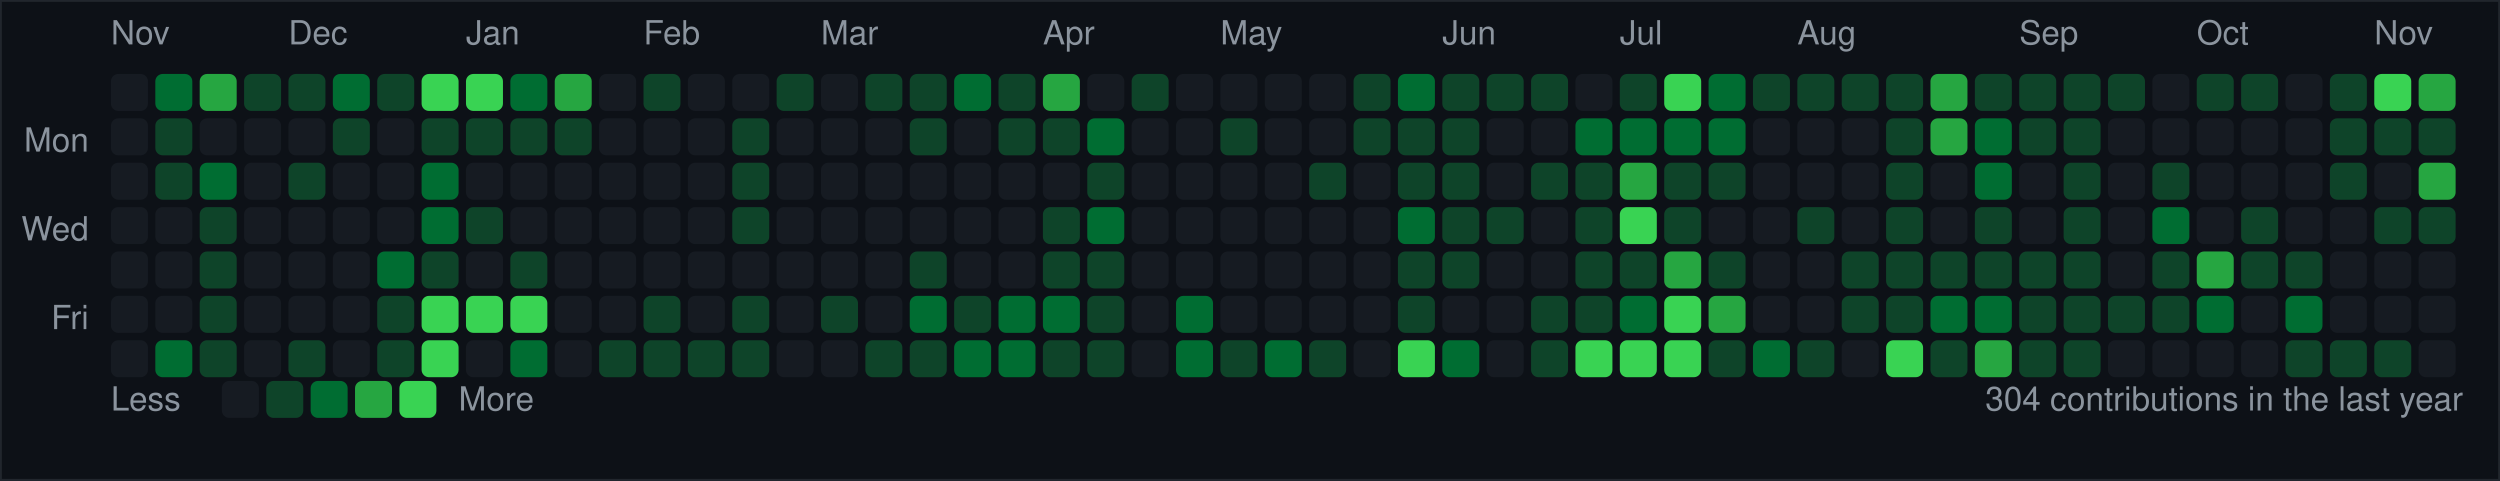
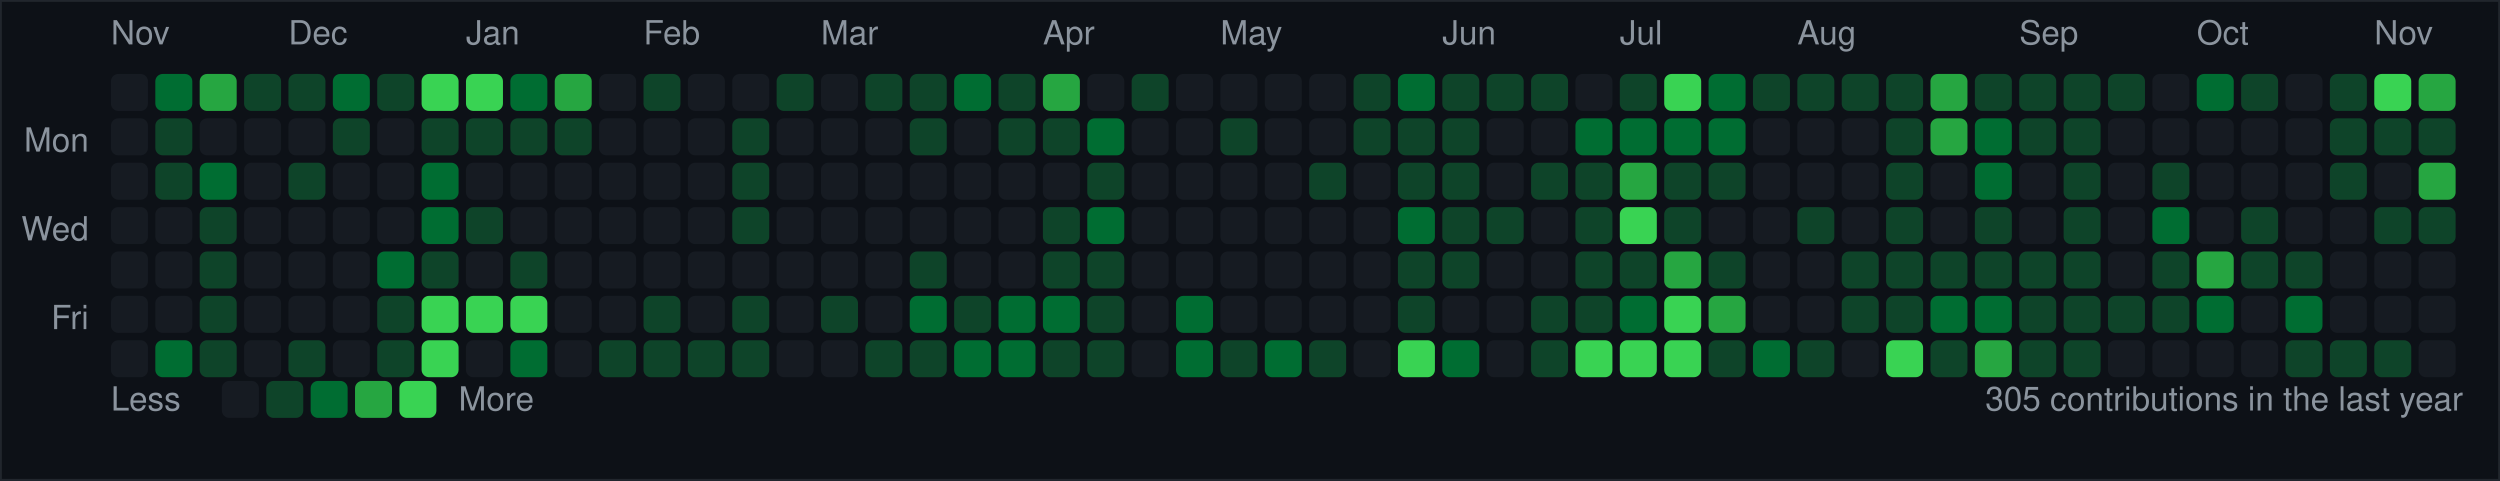
<svg xmlns="http://www.w3.org/2000/svg" width="676" height="130" viewBox="0 0 676 130" role="img" aria-label="cgycorey contribution graph">
  <rect width="676" height="130" fill="#0d1117" />
  <text x="24" y="41" font-size="9" text-anchor="end" fill="#8b949e" font-family="-apple-system,BlinkMacSystemFont,Segoe UI,Helvetica,Arial,sans-serif">Mon</text>
  <text x="24" y="65" font-size="9" text-anchor="end" fill="#8b949e" font-family="-apple-system,BlinkMacSystemFont,Segoe UI,Helvetica,Arial,sans-serif">Wed</text>
  <text x="24" y="89" font-size="9" text-anchor="end" fill="#8b949e" font-family="-apple-system,BlinkMacSystemFont,Segoe UI,Helvetica,Arial,sans-serif">Fri</text>
  <rect x="30" y="20" width="10" height="10" rx="2" fill="#161b22" />
  <rect x="30" y="32" width="10" height="10" rx="2" fill="#161b22" />
  <rect x="30" y="44" width="10" height="10" rx="2" fill="#161b22" />
  <rect x="30" y="56" width="10" height="10" rx="2" fill="#161b22" />
  <rect x="30" y="68" width="10" height="10" rx="2" fill="#161b22" />
  <rect x="30" y="80" width="10" height="10" rx="2" fill="#161b22" />
  <rect x="30" y="92" width="10" height="10" rx="2" fill="#161b22" />
  <rect x="42" y="20" width="10" height="10" rx="2" fill="#006d32" />
  <rect x="42" y="32" width="10" height="10" rx="2" fill="#0e4429" />
  <rect x="42" y="44" width="10" height="10" rx="2" fill="#0e4429" />
  <rect x="42" y="56" width="10" height="10" rx="2" fill="#161b22" />
  <rect x="42" y="68" width="10" height="10" rx="2" fill="#161b22" />
  <rect x="42" y="80" width="10" height="10" rx="2" fill="#161b22" />
  <rect x="42" y="92" width="10" height="10" rx="2" fill="#006d32" />
  <rect x="54" y="20" width="10" height="10" rx="2" fill="#26a641" />
  <rect x="54" y="32" width="10" height="10" rx="2" fill="#161b22" />
  <rect x="54" y="44" width="10" height="10" rx="2" fill="#006d32" />
  <rect x="54" y="56" width="10" height="10" rx="2" fill="#0e4429" />
  <rect x="54" y="68" width="10" height="10" rx="2" fill="#0e4429" />
  <rect x="54" y="80" width="10" height="10" rx="2" fill="#0e4429" />
  <rect x="54" y="92" width="10" height="10" rx="2" fill="#0e4429" />
  <rect x="66" y="20" width="10" height="10" rx="2" fill="#0e4429" />
  <rect x="66" y="32" width="10" height="10" rx="2" fill="#161b22" />
  <rect x="66" y="44" width="10" height="10" rx="2" fill="#161b22" />
  <rect x="66" y="56" width="10" height="10" rx="2" fill="#161b22" />
  <rect x="66" y="68" width="10" height="10" rx="2" fill="#161b22" />
  <rect x="66" y="80" width="10" height="10" rx="2" fill="#161b22" />
  <rect x="66" y="92" width="10" height="10" rx="2" fill="#161b22" />
  <rect x="78" y="20" width="10" height="10" rx="2" fill="#0e4429" />
  <rect x="78" y="32" width="10" height="10" rx="2" fill="#161b22" />
  <rect x="78" y="44" width="10" height="10" rx="2" fill="#0e4429" />
  <rect x="78" y="56" width="10" height="10" rx="2" fill="#161b22" />
  <rect x="78" y="68" width="10" height="10" rx="2" fill="#161b22" />
  <rect x="78" y="80" width="10" height="10" rx="2" fill="#161b22" />
  <rect x="78" y="92" width="10" height="10" rx="2" fill="#0e4429" />
  <rect x="90" y="20" width="10" height="10" rx="2" fill="#006d32" />
  <rect x="90" y="32" width="10" height="10" rx="2" fill="#0e4429" />
  <rect x="90" y="44" width="10" height="10" rx="2" fill="#161b22" />
  <rect x="90" y="56" width="10" height="10" rx="2" fill="#161b22" />
  <rect x="90" y="68" width="10" height="10" rx="2" fill="#161b22" />
  <rect x="90" y="80" width="10" height="10" rx="2" fill="#161b22" />
  <rect x="90" y="92" width="10" height="10" rx="2" fill="#161b22" />
  <rect x="102" y="20" width="10" height="10" rx="2" fill="#0e4429" />
  <rect x="102" y="32" width="10" height="10" rx="2" fill="#161b22" />
  <rect x="102" y="44" width="10" height="10" rx="2" fill="#161b22" />
  <rect x="102" y="56" width="10" height="10" rx="2" fill="#161b22" />
  <rect x="102" y="68" width="10" height="10" rx="2" fill="#006d32" />
  <rect x="102" y="80" width="10" height="10" rx="2" fill="#0e4429" />
  <rect x="102" y="92" width="10" height="10" rx="2" fill="#0e4429" />
  <rect x="114" y="20" width="10" height="10" rx="2" fill="#39d353" />
  <rect x="114" y="32" width="10" height="10" rx="2" fill="#0e4429" />
  <rect x="114" y="44" width="10" height="10" rx="2" fill="#006d32" />
  <rect x="114" y="56" width="10" height="10" rx="2" fill="#006d32" />
  <rect x="114" y="68" width="10" height="10" rx="2" fill="#0e4429" />
  <rect x="114" y="80" width="10" height="10" rx="2" fill="#39d353" />
  <rect x="114" y="92" width="10" height="10" rx="2" fill="#39d353" />
  <rect x="126" y="20" width="10" height="10" rx="2" fill="#39d353" />
  <rect x="126" y="32" width="10" height="10" rx="2" fill="#0e4429" />
  <rect x="126" y="44" width="10" height="10" rx="2" fill="#161b22" />
  <rect x="126" y="56" width="10" height="10" rx="2" fill="#0e4429" />
  <rect x="126" y="68" width="10" height="10" rx="2" fill="#161b22" />
  <rect x="126" y="80" width="10" height="10" rx="2" fill="#39d353" />
  <rect x="126" y="92" width="10" height="10" rx="2" fill="#161b22" />
  <rect x="138" y="20" width="10" height="10" rx="2" fill="#006d32" />
  <rect x="138" y="32" width="10" height="10" rx="2" fill="#0e4429" />
  <rect x="138" y="44" width="10" height="10" rx="2" fill="#161b22" />
  <rect x="138" y="56" width="10" height="10" rx="2" fill="#161b22" />
  <rect x="138" y="68" width="10" height="10" rx="2" fill="#0e4429" />
  <rect x="138" y="80" width="10" height="10" rx="2" fill="#39d353" />
  <rect x="138" y="92" width="10" height="10" rx="2" fill="#006d32" />
  <rect x="150" y="20" width="10" height="10" rx="2" fill="#26a641" />
  <rect x="150" y="32" width="10" height="10" rx="2" fill="#0e4429" />
  <rect x="150" y="44" width="10" height="10" rx="2" fill="#161b22" />
  <rect x="150" y="56" width="10" height="10" rx="2" fill="#161b22" />
  <rect x="150" y="68" width="10" height="10" rx="2" fill="#161b22" />
  <rect x="150" y="80" width="10" height="10" rx="2" fill="#161b22" />
  <rect x="150" y="92" width="10" height="10" rx="2" fill="#161b22" />
  <rect x="162" y="20" width="10" height="10" rx="2" fill="#161b22" />
  <rect x="162" y="32" width="10" height="10" rx="2" fill="#161b22" />
  <rect x="162" y="44" width="10" height="10" rx="2" fill="#161b22" />
  <rect x="162" y="56" width="10" height="10" rx="2" fill="#161b22" />
  <rect x="162" y="68" width="10" height="10" rx="2" fill="#161b22" />
  <rect x="162" y="80" width="10" height="10" rx="2" fill="#161b22" />
  <rect x="162" y="92" width="10" height="10" rx="2" fill="#0e4429" />
  <rect x="174" y="20" width="10" height="10" rx="2" fill="#0e4429" />
  <rect x="174" y="32" width="10" height="10" rx="2" fill="#161b22" />
  <rect x="174" y="44" width="10" height="10" rx="2" fill="#161b22" />
  <rect x="174" y="56" width="10" height="10" rx="2" fill="#161b22" />
  <rect x="174" y="68" width="10" height="10" rx="2" fill="#161b22" />
  <rect x="174" y="80" width="10" height="10" rx="2" fill="#0e4429" />
  <rect x="174" y="92" width="10" height="10" rx="2" fill="#0e4429" />
  <rect x="186" y="20" width="10" height="10" rx="2" fill="#161b22" />
  <rect x="186" y="32" width="10" height="10" rx="2" fill="#161b22" />
  <rect x="186" y="44" width="10" height="10" rx="2" fill="#161b22" />
  <rect x="186" y="56" width="10" height="10" rx="2" fill="#161b22" />
  <rect x="186" y="68" width="10" height="10" rx="2" fill="#161b22" />
  <rect x="186" y="80" width="10" height="10" rx="2" fill="#161b22" />
  <rect x="186" y="92" width="10" height="10" rx="2" fill="#0e4429" />
  <rect x="198" y="20" width="10" height="10" rx="2" fill="#161b22" />
  <rect x="198" y="32" width="10" height="10" rx="2" fill="#0e4429" />
  <rect x="198" y="44" width="10" height="10" rx="2" fill="#0e4429" />
  <rect x="198" y="56" width="10" height="10" rx="2" fill="#0e4429" />
  <rect x="198" y="68" width="10" height="10" rx="2" fill="#161b22" />
  <rect x="198" y="80" width="10" height="10" rx="2" fill="#0e4429" />
  <rect x="198" y="92" width="10" height="10" rx="2" fill="#0e4429" />
  <rect x="210" y="20" width="10" height="10" rx="2" fill="#0e4429" />
  <rect x="210" y="32" width="10" height="10" rx="2" fill="#161b22" />
  <rect x="210" y="44" width="10" height="10" rx="2" fill="#161b22" />
  <rect x="210" y="56" width="10" height="10" rx="2" fill="#161b22" />
  <rect x="210" y="68" width="10" height="10" rx="2" fill="#161b22" />
  <rect x="210" y="80" width="10" height="10" rx="2" fill="#161b22" />
  <rect x="210" y="92" width="10" height="10" rx="2" fill="#161b22" />
  <rect x="222" y="20" width="10" height="10" rx="2" fill="#161b22" />
  <rect x="222" y="32" width="10" height="10" rx="2" fill="#161b22" />
  <rect x="222" y="44" width="10" height="10" rx="2" fill="#161b22" />
  <rect x="222" y="56" width="10" height="10" rx="2" fill="#161b22" />
  <rect x="222" y="68" width="10" height="10" rx="2" fill="#161b22" />
  <rect x="222" y="80" width="10" height="10" rx="2" fill="#0e4429" />
  <rect x="222" y="92" width="10" height="10" rx="2" fill="#161b22" />
  <rect x="234" y="20" width="10" height="10" rx="2" fill="#0e4429" />
  <rect x="234" y="32" width="10" height="10" rx="2" fill="#161b22" />
  <rect x="234" y="44" width="10" height="10" rx="2" fill="#161b22" />
  <rect x="234" y="56" width="10" height="10" rx="2" fill="#161b22" />
  <rect x="234" y="68" width="10" height="10" rx="2" fill="#161b22" />
  <rect x="234" y="80" width="10" height="10" rx="2" fill="#161b22" />
  <rect x="234" y="92" width="10" height="10" rx="2" fill="#0e4429" />
  <rect x="246" y="20" width="10" height="10" rx="2" fill="#0e4429" />
  <rect x="246" y="32" width="10" height="10" rx="2" fill="#0e4429" />
  <rect x="246" y="44" width="10" height="10" rx="2" fill="#161b22" />
  <rect x="246" y="56" width="10" height="10" rx="2" fill="#161b22" />
  <rect x="246" y="68" width="10" height="10" rx="2" fill="#0e4429" />
  <rect x="246" y="80" width="10" height="10" rx="2" fill="#006d32" />
  <rect x="246" y="92" width="10" height="10" rx="2" fill="#0e4429" />
  <rect x="258" y="20" width="10" height="10" rx="2" fill="#006d32" />
  <rect x="258" y="32" width="10" height="10" rx="2" fill="#161b22" />
  <rect x="258" y="44" width="10" height="10" rx="2" fill="#161b22" />
  <rect x="258" y="56" width="10" height="10" rx="2" fill="#161b22" />
  <rect x="258" y="68" width="10" height="10" rx="2" fill="#161b22" />
  <rect x="258" y="80" width="10" height="10" rx="2" fill="#0e4429" />
  <rect x="258" y="92" width="10" height="10" rx="2" fill="#006d32" />
  <rect x="270" y="20" width="10" height="10" rx="2" fill="#0e4429" />
  <rect x="270" y="32" width="10" height="10" rx="2" fill="#0e4429" />
  <rect x="270" y="44" width="10" height="10" rx="2" fill="#161b22" />
  <rect x="270" y="56" width="10" height="10" rx="2" fill="#161b22" />
  <rect x="270" y="68" width="10" height="10" rx="2" fill="#161b22" />
  <rect x="270" y="80" width="10" height="10" rx="2" fill="#006d32" />
  <rect x="270" y="92" width="10" height="10" rx="2" fill="#006d32" />
  <rect x="282" y="20" width="10" height="10" rx="2" fill="#26a641" />
  <rect x="282" y="32" width="10" height="10" rx="2" fill="#0e4429" />
  <rect x="282" y="44" width="10" height="10" rx="2" fill="#161b22" />
  <rect x="282" y="56" width="10" height="10" rx="2" fill="#0e4429" />
  <rect x="282" y="68" width="10" height="10" rx="2" fill="#0e4429" />
  <rect x="282" y="80" width="10" height="10" rx="2" fill="#006d32" />
  <rect x="282" y="92" width="10" height="10" rx="2" fill="#0e4429" />
  <rect x="294" y="20" width="10" height="10" rx="2" fill="#161b22" />
  <rect x="294" y="32" width="10" height="10" rx="2" fill="#006d32" />
  <rect x="294" y="44" width="10" height="10" rx="2" fill="#0e4429" />
  <rect x="294" y="56" width="10" height="10" rx="2" fill="#006d32" />
  <rect x="294" y="68" width="10" height="10" rx="2" fill="#0e4429" />
  <rect x="294" y="80" width="10" height="10" rx="2" fill="#0e4429" />
  <rect x="294" y="92" width="10" height="10" rx="2" fill="#0e4429" />
  <rect x="306" y="20" width="10" height="10" rx="2" fill="#0e4429" />
  <rect x="306" y="32" width="10" height="10" rx="2" fill="#161b22" />
  <rect x="306" y="44" width="10" height="10" rx="2" fill="#161b22" />
  <rect x="306" y="56" width="10" height="10" rx="2" fill="#161b22" />
  <rect x="306" y="68" width="10" height="10" rx="2" fill="#161b22" />
  <rect x="306" y="80" width="10" height="10" rx="2" fill="#161b22" />
  <rect x="306" y="92" width="10" height="10" rx="2" fill="#161b22" />
  <rect x="318" y="20" width="10" height="10" rx="2" fill="#161b22" />
  <rect x="318" y="32" width="10" height="10" rx="2" fill="#161b22" />
  <rect x="318" y="44" width="10" height="10" rx="2" fill="#161b22" />
  <rect x="318" y="56" width="10" height="10" rx="2" fill="#161b22" />
  <rect x="318" y="68" width="10" height="10" rx="2" fill="#161b22" />
  <rect x="318" y="80" width="10" height="10" rx="2" fill="#006d32" />
  <rect x="318" y="92" width="10" height="10" rx="2" fill="#006d32" />
  <rect x="330" y="20" width="10" height="10" rx="2" fill="#161b22" />
  <rect x="330" y="32" width="10" height="10" rx="2" fill="#0e4429" />
  <rect x="330" y="44" width="10" height="10" rx="2" fill="#161b22" />
  <rect x="330" y="56" width="10" height="10" rx="2" fill="#161b22" />
  <rect x="330" y="68" width="10" height="10" rx="2" fill="#161b22" />
  <rect x="330" y="80" width="10" height="10" rx="2" fill="#161b22" />
  <rect x="330" y="92" width="10" height="10" rx="2" fill="#0e4429" />
  <rect x="342" y="20" width="10" height="10" rx="2" fill="#161b22" />
  <rect x="342" y="32" width="10" height="10" rx="2" fill="#161b22" />
  <rect x="342" y="44" width="10" height="10" rx="2" fill="#161b22" />
  <rect x="342" y="56" width="10" height="10" rx="2" fill="#161b22" />
  <rect x="342" y="68" width="10" height="10" rx="2" fill="#161b22" />
  <rect x="342" y="80" width="10" height="10" rx="2" fill="#161b22" />
  <rect x="342" y="92" width="10" height="10" rx="2" fill="#006d32" />
  <rect x="354" y="20" width="10" height="10" rx="2" fill="#161b22" />
  <rect x="354" y="32" width="10" height="10" rx="2" fill="#161b22" />
  <rect x="354" y="44" width="10" height="10" rx="2" fill="#0e4429" />
  <rect x="354" y="56" width="10" height="10" rx="2" fill="#161b22" />
  <rect x="354" y="68" width="10" height="10" rx="2" fill="#161b22" />
  <rect x="354" y="80" width="10" height="10" rx="2" fill="#161b22" />
  <rect x="354" y="92" width="10" height="10" rx="2" fill="#0e4429" />
  <rect x="366" y="20" width="10" height="10" rx="2" fill="#0e4429" />
  <rect x="366" y="32" width="10" height="10" rx="2" fill="#0e4429" />
  <rect x="366" y="44" width="10" height="10" rx="2" fill="#161b22" />
  <rect x="366" y="56" width="10" height="10" rx="2" fill="#161b22" />
  <rect x="366" y="68" width="10" height="10" rx="2" fill="#161b22" />
  <rect x="366" y="80" width="10" height="10" rx="2" fill="#161b22" />
  <rect x="366" y="92" width="10" height="10" rx="2" fill="#161b22" />
  <rect x="378" y="20" width="10" height="10" rx="2" fill="#006d32" />
  <rect x="378" y="32" width="10" height="10" rx="2" fill="#0e4429" />
  <rect x="378" y="44" width="10" height="10" rx="2" fill="#0e4429" />
  <rect x="378" y="56" width="10" height="10" rx="2" fill="#006d32" />
  <rect x="378" y="68" width="10" height="10" rx="2" fill="#0e4429" />
  <rect x="378" y="80" width="10" height="10" rx="2" fill="#0e4429" />
  <rect x="378" y="92" width="10" height="10" rx="2" fill="#39d353" />
  <rect x="390" y="20" width="10" height="10" rx="2" fill="#0e4429" />
  <rect x="390" y="32" width="10" height="10" rx="2" fill="#0e4429" />
  <rect x="390" y="44" width="10" height="10" rx="2" fill="#0e4429" />
  <rect x="390" y="56" width="10" height="10" rx="2" fill="#0e4429" />
  <rect x="390" y="68" width="10" height="10" rx="2" fill="#0e4429" />
  <rect x="390" y="80" width="10" height="10" rx="2" fill="#161b22" />
  <rect x="390" y="92" width="10" height="10" rx="2" fill="#006d32" />
  <rect x="402" y="20" width="10" height="10" rx="2" fill="#0e4429" />
  <rect x="402" y="32" width="10" height="10" rx="2" fill="#161b22" />
  <rect x="402" y="44" width="10" height="10" rx="2" fill="#161b22" />
  <rect x="402" y="56" width="10" height="10" rx="2" fill="#0e4429" />
  <rect x="402" y="68" width="10" height="10" rx="2" fill="#161b22" />
  <rect x="402" y="80" width="10" height="10" rx="2" fill="#161b22" />
  <rect x="402" y="92" width="10" height="10" rx="2" fill="#161b22" />
  <rect x="414" y="20" width="10" height="10" rx="2" fill="#0e4429" />
  <rect x="414" y="32" width="10" height="10" rx="2" fill="#161b22" />
  <rect x="414" y="44" width="10" height="10" rx="2" fill="#0e4429" />
  <rect x="414" y="56" width="10" height="10" rx="2" fill="#161b22" />
  <rect x="414" y="68" width="10" height="10" rx="2" fill="#161b22" />
  <rect x="414" y="80" width="10" height="10" rx="2" fill="#0e4429" />
  <rect x="414" y="92" width="10" height="10" rx="2" fill="#0e4429" />
  <rect x="426" y="20" width="10" height="10" rx="2" fill="#161b22" />
  <rect x="426" y="32" width="10" height="10" rx="2" fill="#006d32" />
  <rect x="426" y="44" width="10" height="10" rx="2" fill="#0e4429" />
  <rect x="426" y="56" width="10" height="10" rx="2" fill="#0e4429" />
  <rect x="426" y="68" width="10" height="10" rx="2" fill="#0e4429" />
  <rect x="426" y="80" width="10" height="10" rx="2" fill="#0e4429" />
  <rect x="426" y="92" width="10" height="10" rx="2" fill="#39d353" />
  <rect x="438" y="20" width="10" height="10" rx="2" fill="#0e4429" />
  <rect x="438" y="32" width="10" height="10" rx="2" fill="#006d32" />
  <rect x="438" y="44" width="10" height="10" rx="2" fill="#26a641" />
  <rect x="438" y="56" width="10" height="10" rx="2" fill="#39d353" />
  <rect x="438" y="68" width="10" height="10" rx="2" fill="#0e4429" />
  <rect x="438" y="80" width="10" height="10" rx="2" fill="#006d32" />
  <rect x="438" y="92" width="10" height="10" rx="2" fill="#39d353" />
  <rect x="450" y="20" width="10" height="10" rx="2" fill="#39d353" />
  <rect x="450" y="32" width="10" height="10" rx="2" fill="#006d32" />
  <rect x="450" y="44" width="10" height="10" rx="2" fill="#0e4429" />
  <rect x="450" y="56" width="10" height="10" rx="2" fill="#0e4429" />
  <rect x="450" y="68" width="10" height="10" rx="2" fill="#26a641" />
  <rect x="450" y="80" width="10" height="10" rx="2" fill="#39d353" />
  <rect x="450" y="92" width="10" height="10" rx="2" fill="#39d353" />
  <rect x="462" y="20" width="10" height="10" rx="2" fill="#006d32" />
  <rect x="462" y="32" width="10" height="10" rx="2" fill="#006d32" />
  <rect x="462" y="44" width="10" height="10" rx="2" fill="#0e4429" />
  <rect x="462" y="56" width="10" height="10" rx="2" fill="#161b22" />
  <rect x="462" y="68" width="10" height="10" rx="2" fill="#0e4429" />
  <rect x="462" y="80" width="10" height="10" rx="2" fill="#26a641" />
  <rect x="462" y="92" width="10" height="10" rx="2" fill="#0e4429" />
  <rect x="474" y="20" width="10" height="10" rx="2" fill="#0e4429" />
  <rect x="474" y="32" width="10" height="10" rx="2" fill="#161b22" />
  <rect x="474" y="44" width="10" height="10" rx="2" fill="#161b22" />
  <rect x="474" y="56" width="10" height="10" rx="2" fill="#161b22" />
  <rect x="474" y="68" width="10" height="10" rx="2" fill="#161b22" />
  <rect x="474" y="80" width="10" height="10" rx="2" fill="#161b22" />
  <rect x="474" y="92" width="10" height="10" rx="2" fill="#006d32" />
  <rect x="486" y="20" width="10" height="10" rx="2" fill="#0e4429" />
  <rect x="486" y="32" width="10" height="10" rx="2" fill="#161b22" />
  <rect x="486" y="44" width="10" height="10" rx="2" fill="#161b22" />
  <rect x="486" y="56" width="10" height="10" rx="2" fill="#0e4429" />
  <rect x="486" y="68" width="10" height="10" rx="2" fill="#161b22" />
  <rect x="486" y="80" width="10" height="10" rx="2" fill="#161b22" />
  <rect x="486" y="92" width="10" height="10" rx="2" fill="#0e4429" />
  <rect x="498" y="20" width="10" height="10" rx="2" fill="#0e4429" />
  <rect x="498" y="32" width="10" height="10" rx="2" fill="#161b22" />
  <rect x="498" y="44" width="10" height="10" rx="2" fill="#161b22" />
  <rect x="498" y="56" width="10" height="10" rx="2" fill="#161b22" />
  <rect x="498" y="68" width="10" height="10" rx="2" fill="#0e4429" />
  <rect x="498" y="80" width="10" height="10" rx="2" fill="#0e4429" />
  <rect x="498" y="92" width="10" height="10" rx="2" fill="#161b22" />
  <rect x="510" y="20" width="10" height="10" rx="2" fill="#0e4429" />
  <rect x="510" y="32" width="10" height="10" rx="2" fill="#0e4429" />
  <rect x="510" y="44" width="10" height="10" rx="2" fill="#0e4429" />
  <rect x="510" y="56" width="10" height="10" rx="2" fill="#0e4429" />
  <rect x="510" y="68" width="10" height="10" rx="2" fill="#0e4429" />
  <rect x="510" y="80" width="10" height="10" rx="2" fill="#0e4429" />
  <rect x="510" y="92" width="10" height="10" rx="2" fill="#39d353" />
  <rect x="522" y="20" width="10" height="10" rx="2" fill="#26a641" />
  <rect x="522" y="32" width="10" height="10" rx="2" fill="#26a641" />
  <rect x="522" y="44" width="10" height="10" rx="2" fill="#161b22" />
  <rect x="522" y="56" width="10" height="10" rx="2" fill="#161b22" />
  <rect x="522" y="68" width="10" height="10" rx="2" fill="#0e4429" />
  <rect x="522" y="80" width="10" height="10" rx="2" fill="#006d32" />
  <rect x="522" y="92" width="10" height="10" rx="2" fill="#0e4429" />
  <rect x="534" y="20" width="10" height="10" rx="2" fill="#0e4429" />
  <rect x="534" y="32" width="10" height="10" rx="2" fill="#006d32" />
  <rect x="534" y="44" width="10" height="10" rx="2" fill="#006d32" />
  <rect x="534" y="56" width="10" height="10" rx="2" fill="#0e4429" />
  <rect x="534" y="68" width="10" height="10" rx="2" fill="#0e4429" />
  <rect x="534" y="80" width="10" height="10" rx="2" fill="#006d32" />
  <rect x="534" y="92" width="10" height="10" rx="2" fill="#26a641" />
  <rect x="546" y="20" width="10" height="10" rx="2" fill="#0e4429" />
  <rect x="546" y="32" width="10" height="10" rx="2" fill="#0e4429" />
  <rect x="546" y="44" width="10" height="10" rx="2" fill="#161b22" />
  <rect x="546" y="56" width="10" height="10" rx="2" fill="#161b22" />
  <rect x="546" y="68" width="10" height="10" rx="2" fill="#0e4429" />
  <rect x="546" y="80" width="10" height="10" rx="2" fill="#0e4429" />
  <rect x="546" y="92" width="10" height="10" rx="2" fill="#0e4429" />
  <rect x="558" y="20" width="10" height="10" rx="2" fill="#0e4429" />
  <rect x="558" y="32" width="10" height="10" rx="2" fill="#0e4429" />
  <rect x="558" y="44" width="10" height="10" rx="2" fill="#0e4429" />
  <rect x="558" y="56" width="10" height="10" rx="2" fill="#0e4429" />
  <rect x="558" y="68" width="10" height="10" rx="2" fill="#0e4429" />
  <rect x="558" y="80" width="10" height="10" rx="2" fill="#0e4429" />
  <rect x="558" y="92" width="10" height="10" rx="2" fill="#0e4429" />
  <rect x="570" y="20" width="10" height="10" rx="2" fill="#0e4429" />
  <rect x="570" y="32" width="10" height="10" rx="2" fill="#161b22" />
  <rect x="570" y="44" width="10" height="10" rx="2" fill="#161b22" />
  <rect x="570" y="56" width="10" height="10" rx="2" fill="#161b22" />
  <rect x="570" y="68" width="10" height="10" rx="2" fill="#161b22" />
  <rect x="570" y="80" width="10" height="10" rx="2" fill="#0e4429" />
  <rect x="570" y="92" width="10" height="10" rx="2" fill="#161b22" />
  <rect x="582" y="20" width="10" height="10" rx="2" fill="#161b22" />
  <rect x="582" y="32" width="10" height="10" rx="2" fill="#161b22" />
  <rect x="582" y="44" width="10" height="10" rx="2" fill="#0e4429" />
  <rect x="582" y="56" width="10" height="10" rx="2" fill="#006d32" />
  <rect x="582" y="68" width="10" height="10" rx="2" fill="#0e4429" />
  <rect x="582" y="80" width="10" height="10" rx="2" fill="#0e4429" />
  <rect x="582" y="92" width="10" height="10" rx="2" fill="#161b22" />
-   <rect x="594" y="20" width="10" height="10" rx="2" fill="#0e4429" />
+   <rect x="594" y="20" width="10" height="10" rx="2" fill="#006d32" />
  <rect x="594" y="32" width="10" height="10" rx="2" fill="#161b22" />
  <rect x="594" y="44" width="10" height="10" rx="2" fill="#161b22" />
  <rect x="594" y="56" width="10" height="10" rx="2" fill="#161b22" />
  <rect x="594" y="68" width="10" height="10" rx="2" fill="#26a641" />
  <rect x="594" y="80" width="10" height="10" rx="2" fill="#006d32" />
  <rect x="594" y="92" width="10" height="10" rx="2" fill="#161b22" />
  <rect x="606" y="20" width="10" height="10" rx="2" fill="#0e4429" />
  <rect x="606" y="32" width="10" height="10" rx="2" fill="#161b22" />
  <rect x="606" y="44" width="10" height="10" rx="2" fill="#161b22" />
  <rect x="606" y="56" width="10" height="10" rx="2" fill="#0e4429" />
  <rect x="606" y="68" width="10" height="10" rx="2" fill="#0e4429" />
  <rect x="606" y="80" width="10" height="10" rx="2" fill="#161b22" />
  <rect x="606" y="92" width="10" height="10" rx="2" fill="#161b22" />
  <rect x="618" y="20" width="10" height="10" rx="2" fill="#161b22" />
  <rect x="618" y="32" width="10" height="10" rx="2" fill="#161b22" />
  <rect x="618" y="44" width="10" height="10" rx="2" fill="#161b22" />
  <rect x="618" y="56" width="10" height="10" rx="2" fill="#161b22" />
  <rect x="618" y="68" width="10" height="10" rx="2" fill="#0e4429" />
  <rect x="618" y="80" width="10" height="10" rx="2" fill="#006d32" />
  <rect x="618" y="92" width="10" height="10" rx="2" fill="#0e4429" />
  <rect x="630" y="20" width="10" height="10" rx="2" fill="#0e4429" />
  <rect x="630" y="32" width="10" height="10" rx="2" fill="#0e4429" />
  <rect x="630" y="44" width="10" height="10" rx="2" fill="#0e4429" />
  <rect x="630" y="56" width="10" height="10" rx="2" fill="#161b22" />
  <rect x="630" y="68" width="10" height="10" rx="2" fill="#161b22" />
  <rect x="630" y="80" width="10" height="10" rx="2" fill="#161b22" />
  <rect x="630" y="92" width="10" height="10" rx="2" fill="#0e4429" />
  <rect x="642" y="20" width="10" height="10" rx="2" fill="#39d353" />
  <rect x="642" y="32" width="10" height="10" rx="2" fill="#0e4429" />
  <rect x="642" y="44" width="10" height="10" rx="2" fill="#161b22" />
  <rect x="642" y="56" width="10" height="10" rx="2" fill="#0e4429" />
  <rect x="642" y="68" width="10" height="10" rx="2" fill="#161b22" />
  <rect x="642" y="80" width="10" height="10" rx="2" fill="#161b22" />
  <rect x="642" y="92" width="10" height="10" rx="2" fill="#0e4429" />
  <rect x="654" y="20" width="10" height="10" rx="2" fill="#26a641" />
  <rect x="654" y="32" width="10" height="10" rx="2" fill="#0e4429" />
  <rect x="654" y="44" width="10" height="10" rx="2" fill="#26a641" />
  <rect x="654" y="56" width="10" height="10" rx="2" fill="#0e4429" />
  <rect x="654" y="68" width="10" height="10" rx="2" fill="#161b22" />
  <rect x="654" y="80" width="10" height="10" rx="2" fill="#161b22" />
  <rect x="654" y="92" width="10" height="10" rx="2" fill="#161b22" />
  <text x="30" y="111" font-size="9" fill="#8b949e" font-family="-apple-system,BlinkMacSystemFont,Segoe UI,Helvetica,Arial,sans-serif">Less</text>
  <rect x="60" y="103" width="10" height="10" rx="2" fill="#161b22" />
  <rect x="72" y="103" width="10" height="10" rx="2" fill="#0e4429" />
  <rect x="84" y="103" width="10" height="10" rx="2" fill="#006d32" />
  <rect x="96" y="103" width="10" height="10" rx="2" fill="#26a641" />
  <rect x="108" y="103" width="10" height="10" rx="2" fill="#39d353" />
  <text x="124" y="111" font-size="9" fill="#8b949e" font-family="-apple-system,BlinkMacSystemFont,Segoe UI,Helvetica,Arial,sans-serif">More</text>
-   <text x="666" y="111" font-size="9" text-anchor="end" fill="#8b949e" font-family="-apple-system,BlinkMacSystemFont,Segoe UI,Helvetica,Arial,sans-serif">304 contributions in the last year</text>
+   <text x="666" y="111" font-size="9" text-anchor="end" fill="#8b949e" font-family="-apple-system,BlinkMacSystemFont,Segoe UI,Helvetica,Arial,sans-serif">305 contributions in the last year</text>
  <rect width="676" height="130" fill="none" stroke="#21262d" stroke-width="1" />
  <text x="30" y="12" font-size="9" fill="#8b949e" font-family="-apple-system,BlinkMacSystemFont,Segoe UI,Helvetica,Arial,sans-serif">Nov</text>
  <text x="78" y="12" font-size="9" fill="#8b949e" font-family="-apple-system,BlinkMacSystemFont,Segoe UI,Helvetica,Arial,sans-serif">Dec</text>
  <text x="126" y="12" font-size="9" fill="#8b949e" font-family="-apple-system,BlinkMacSystemFont,Segoe UI,Helvetica,Arial,sans-serif">Jan</text>
  <text x="174" y="12" font-size="9" fill="#8b949e" font-family="-apple-system,BlinkMacSystemFont,Segoe UI,Helvetica,Arial,sans-serif">Feb</text>
  <text x="222" y="12" font-size="9" fill="#8b949e" font-family="-apple-system,BlinkMacSystemFont,Segoe UI,Helvetica,Arial,sans-serif">Mar</text>
  <text x="282" y="12" font-size="9" fill="#8b949e" font-family="-apple-system,BlinkMacSystemFont,Segoe UI,Helvetica,Arial,sans-serif">Apr</text>
  <text x="330" y="12" font-size="9" fill="#8b949e" font-family="-apple-system,BlinkMacSystemFont,Segoe UI,Helvetica,Arial,sans-serif">May</text>
  <text x="390" y="12" font-size="9" fill="#8b949e" font-family="-apple-system,BlinkMacSystemFont,Segoe UI,Helvetica,Arial,sans-serif">Jun</text>
  <text x="438" y="12" font-size="9" fill="#8b949e" font-family="-apple-system,BlinkMacSystemFont,Segoe UI,Helvetica,Arial,sans-serif">Jul</text>
  <text x="486" y="12" font-size="9" fill="#8b949e" font-family="-apple-system,BlinkMacSystemFont,Segoe UI,Helvetica,Arial,sans-serif">Aug</text>
  <text x="546" y="12" font-size="9" fill="#8b949e" font-family="-apple-system,BlinkMacSystemFont,Segoe UI,Helvetica,Arial,sans-serif">Sep</text>
  <text x="594" y="12" font-size="9" fill="#8b949e" font-family="-apple-system,BlinkMacSystemFont,Segoe UI,Helvetica,Arial,sans-serif">Oct</text>
  <text x="642" y="12" font-size="9" fill="#8b949e" font-family="-apple-system,BlinkMacSystemFont,Segoe UI,Helvetica,Arial,sans-serif">Nov</text>
</svg>
